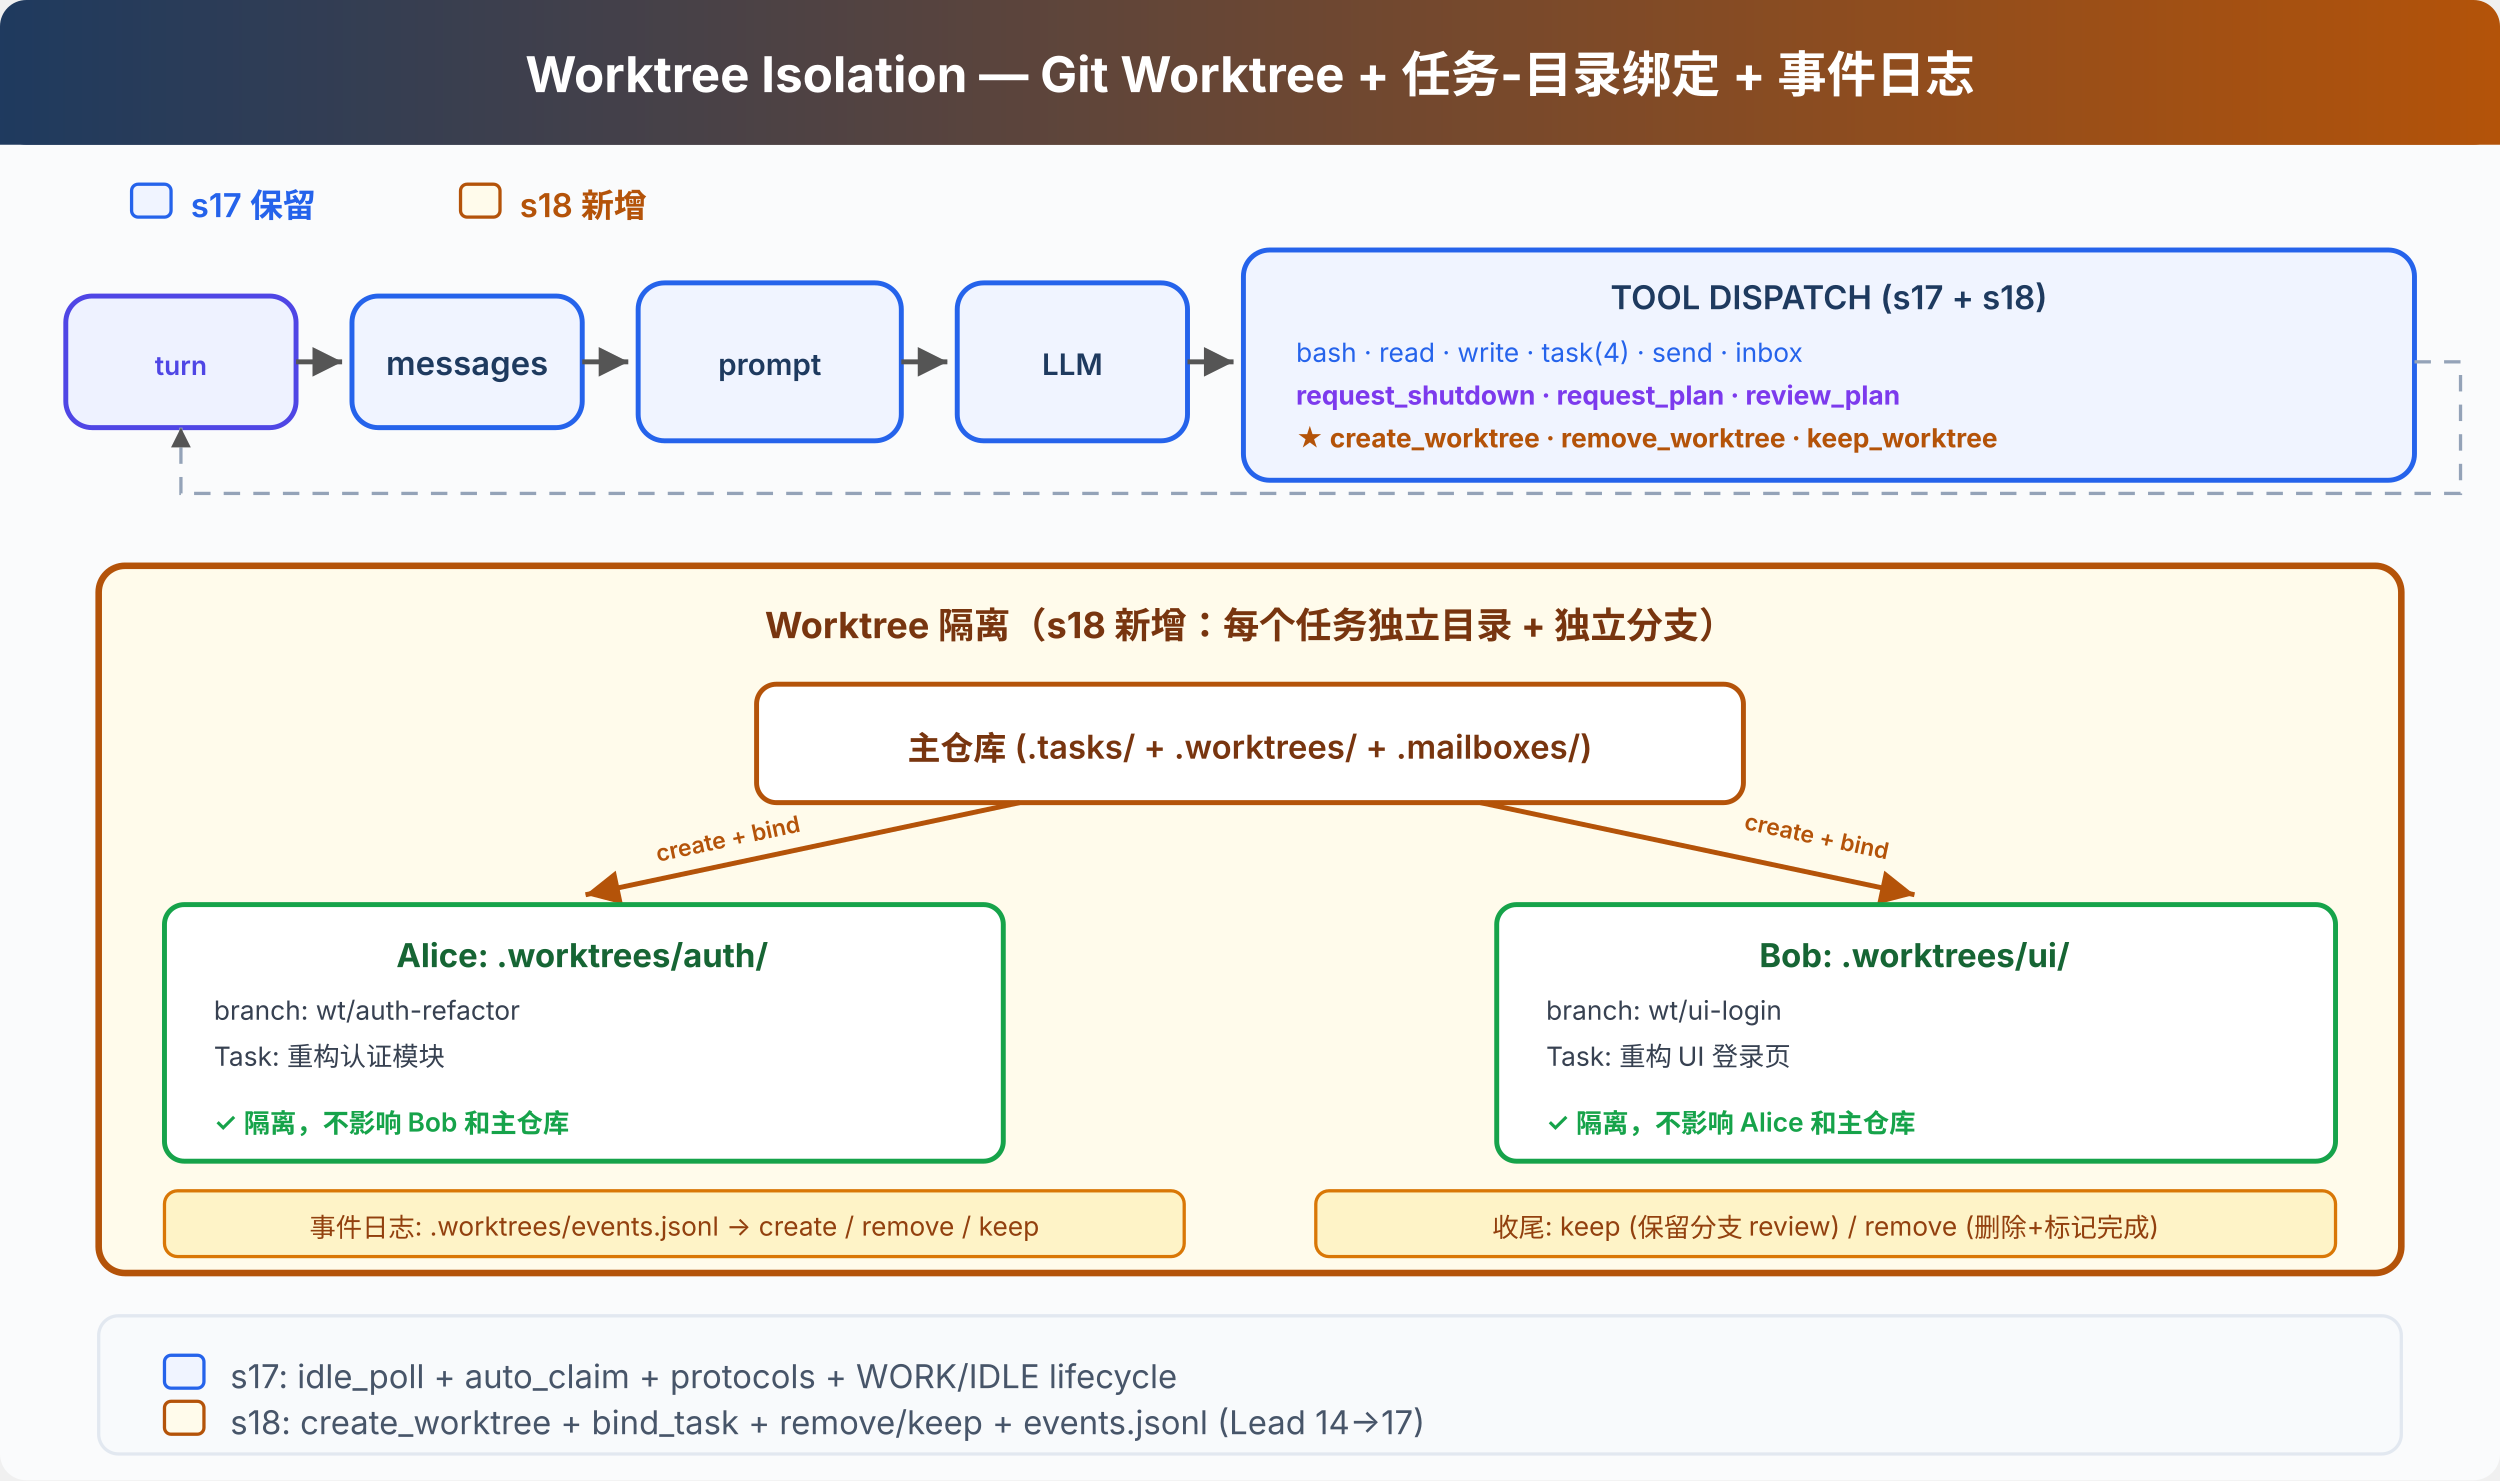
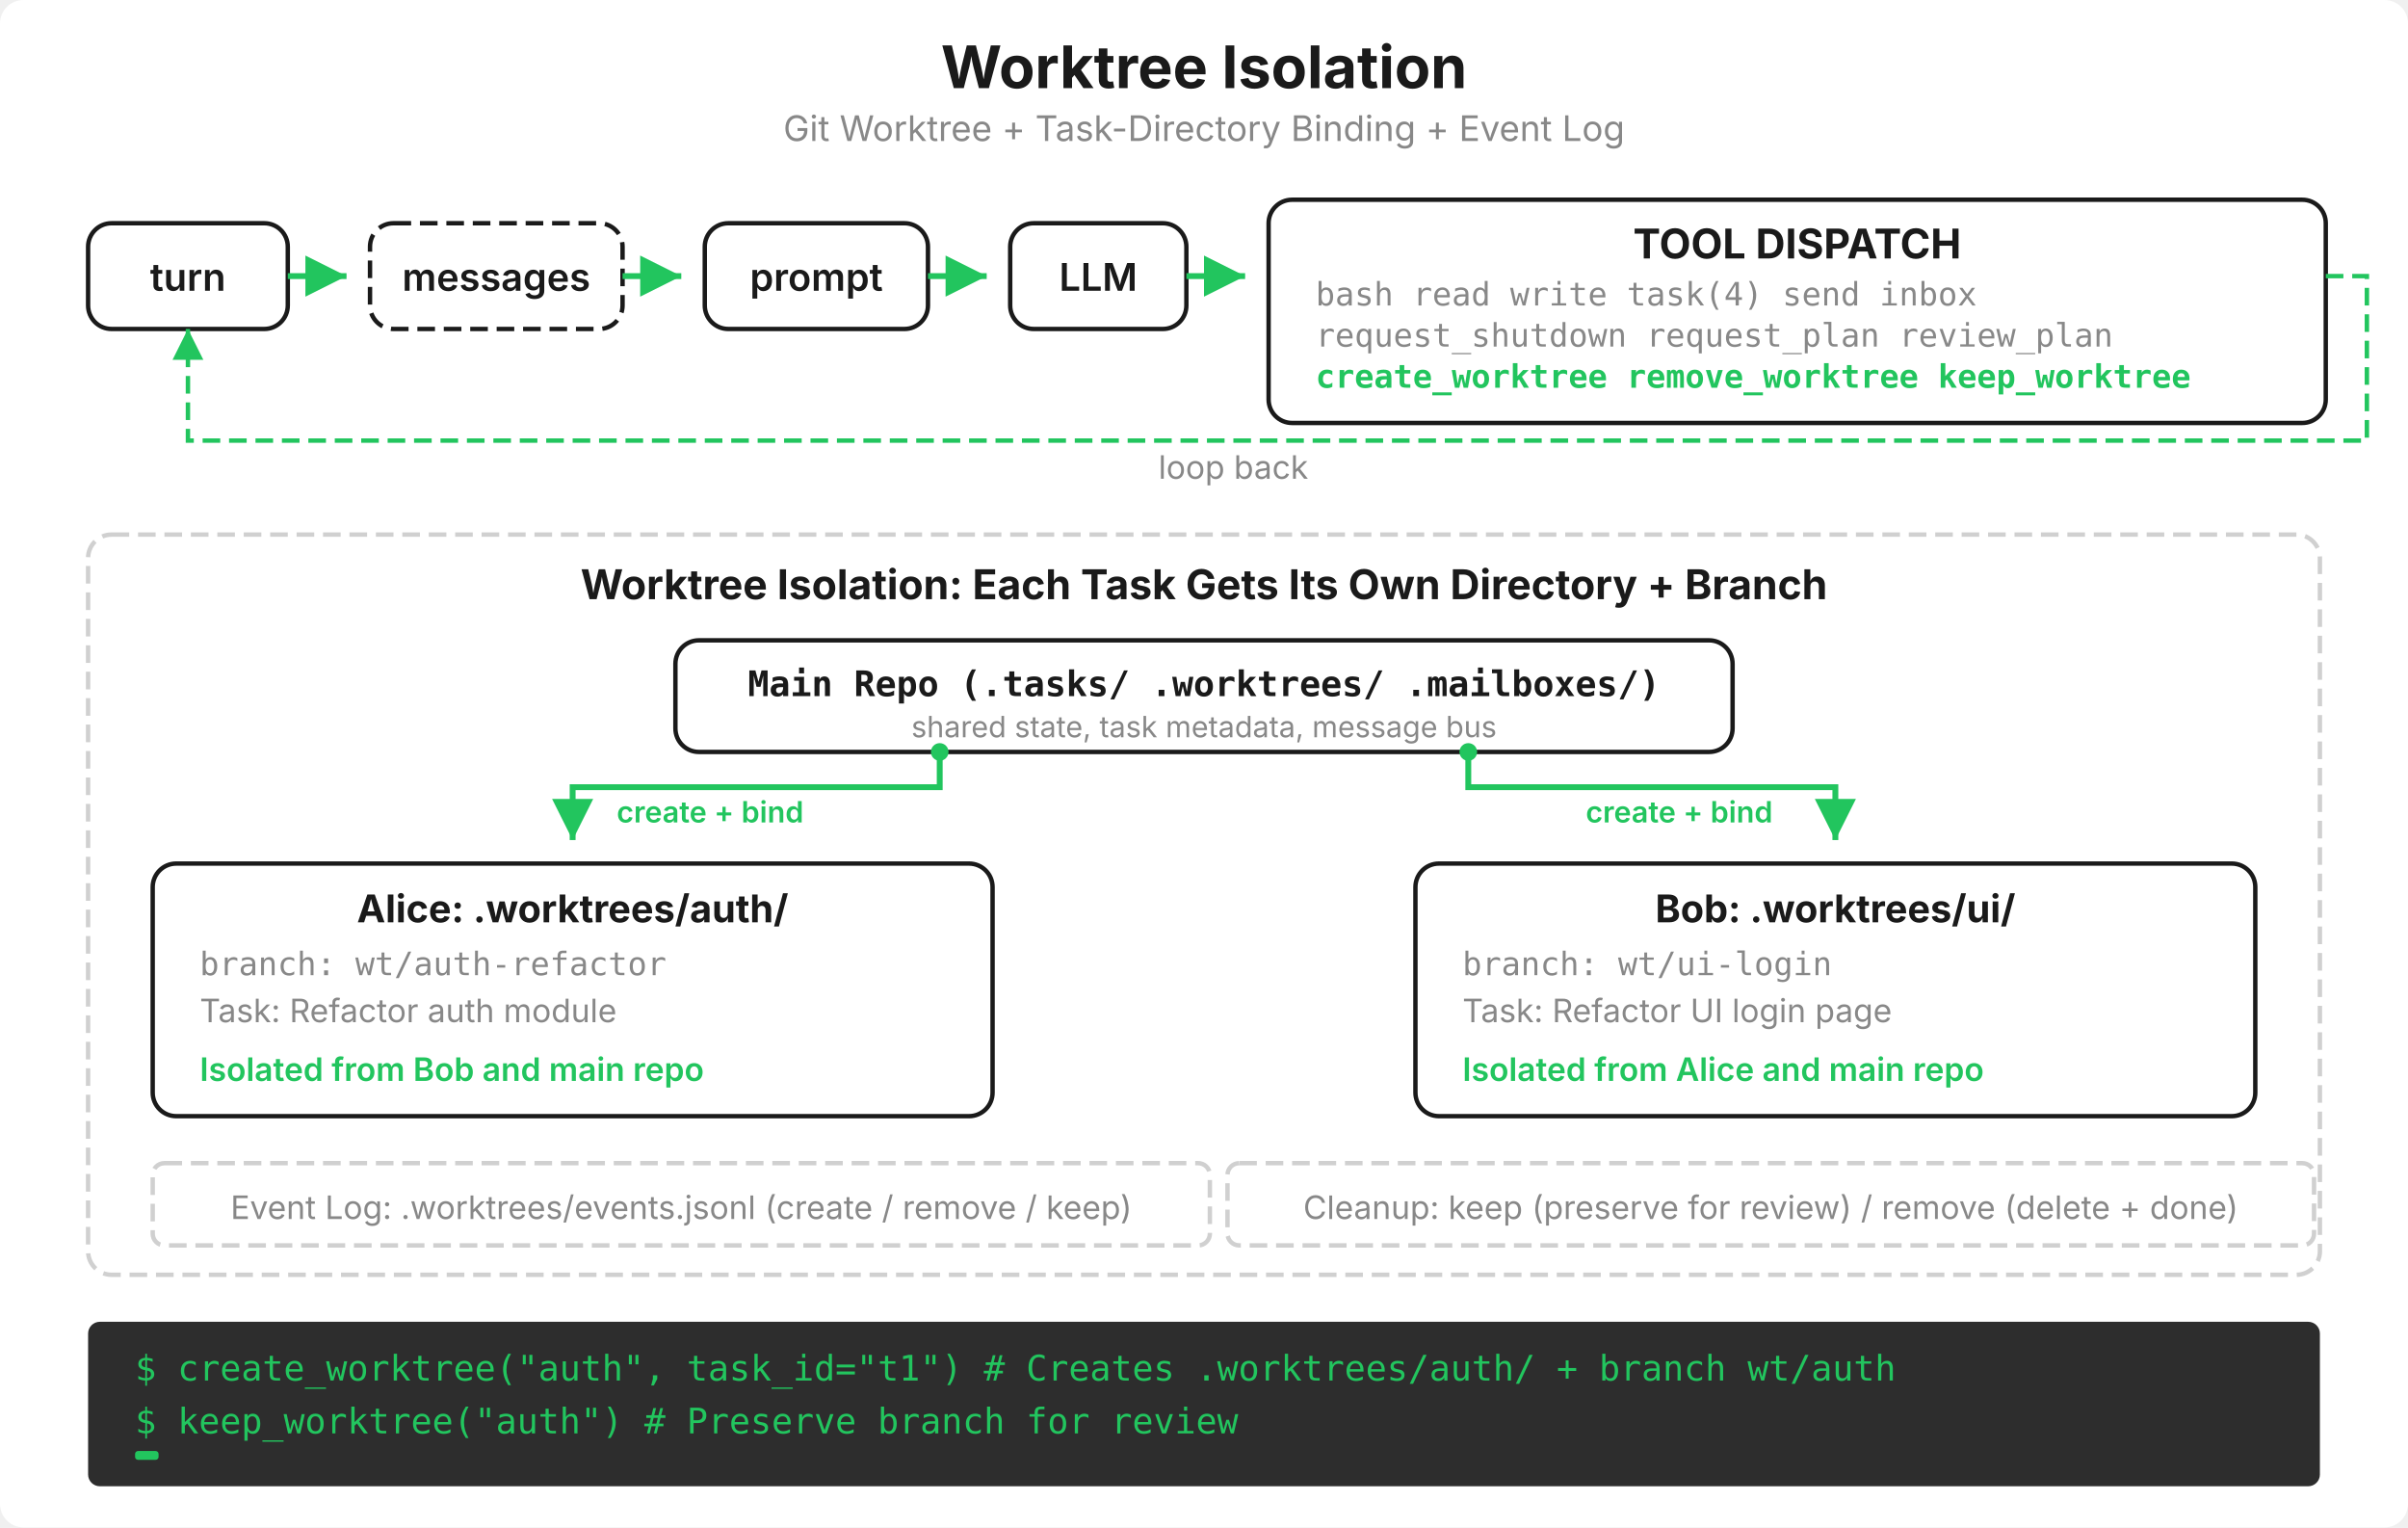
- <svg xmlns="http://www.w3.org/2000/svg" viewBox="0 0 760 450" font-family="system-ui, -apple-system, sans-serif">
+ <svg xmlns="http://www.w3.org/2000/svg" viewBox="0 0 820 520" font-family="system-ui, -apple-system, sans-serif">
  <defs>
-     <linearGradient id="header" x1="0" y1="0" x2="1" y2="0">
-       <stop offset="0%" stop-color="#1e3a5f" />
-       <stop offset="100%" stop-color="#b45309" />
-     </linearGradient>
-     <marker id="arrow" viewBox="0 0 10 10" refX="10" refY="5" markerWidth="6" markerHeight="6" orient="auto-start-reverse">
-       <path d="M 0 0 L 10 5 L 0 10 z" fill="#555" />
+     <marker id="arrowGreen" viewBox="0 0 10 10" refX="10" refY="5" markerWidth="7" markerHeight="7" orient="auto-start-reverse">
+       <path d="M 0 0 L 10 5 L 0 10 z" fill="#22c55e" />
    </marker>
-     <marker id="arrow-amber" viewBox="0 0 10 10" refX="10" refY="5" markerWidth="7" markerHeight="7" orient="auto-start-reverse">
-       <path d="M 0 0 L 10 5 L 0 10 z" fill="#b45309" />
-     </marker>
-     <marker id="arrow-green" viewBox="0 0 10 10" refX="10" refY="5" markerWidth="6" markerHeight="6" orient="auto-start-reverse">
-       <path d="M 0 0 L 10 5 L 0 10 z" fill="#16a34a" />
+     <marker id="arrowGray" viewBox="0 0 10 10" refX="10" refY="5" markerWidth="7" markerHeight="7" orient="auto-start-reverse">
+       <path d="M 0 0 L 10 5 L 0 10 z" fill="#888888" />
    </marker>
  </defs>
-   <rect width="760" height="450" fill="#fafbfc" rx="8" />
-   <rect x="0" y="0" width="760" height="44" fill="url(#header)" rx="8" />
-   <rect x="0" y="36" width="760" height="8" fill="url(#header)" />
-   <text x="380" y="28" fill="#fff" font-size="15" font-weight="700" text-anchor="middle">Worktree Isolation — Git Worktree + 任务-目录绑定 + 事件日志</text>
-   <rect x="40" y="56" width="12" height="10" rx="2" fill="#f0f4ff" stroke="#2563eb" stroke-width="1" />
-   <text x="58" y="66" fill="#2563eb" font-size="10" font-weight="600">s17 保留</text>
-   <rect x="140" y="56" width="12" height="10" rx="2" fill="#fffbeb" stroke="#b45309" stroke-width="1" />
-   <text x="158" y="66" fill="#b45309" font-size="10" font-weight="600">s18 新增</text>
-   <rect x="20" y="90" width="70" height="40" rx="8" fill="#eef2ff" stroke="#4f46e5" stroke-width="1.5" />
-   <text x="55" y="114" fill="#4f46e5" font-size="8" font-weight="600" text-anchor="middle">turn</text>
-   <line x1="90" y1="110" x2="104" y2="110" stroke="#555" stroke-width="1.5" marker-end="url(#arrow)" />
-   <rect x="107" y="90" width="70" height="40" rx="8" fill="#f0f4ff" stroke="#2563eb" stroke-width="1.5" />
-   <text x="142" y="114" fill="#1e3a5f" font-size="10" font-weight="600" text-anchor="middle">messages</text>
-   <line x1="177" y1="110" x2="191" y2="110" stroke="#555" stroke-width="1.5" marker-end="url(#arrow)" />
-   <rect x="194" y="86" width="80" height="48" rx="8" fill="#f0f4ff" stroke="#2563eb" stroke-width="1.5" />
-   <text x="234" y="114" fill="#1e3a5f" font-size="9" font-weight="600" text-anchor="middle">prompt</text>
-   <line x1="274" y1="110" x2="288" y2="110" stroke="#555" stroke-width="1.5" marker-end="url(#arrow)" />
-   <rect x="291" y="86" width="70" height="48" rx="8" fill="#f0f4ff" stroke="#2563eb" stroke-width="1.5" />
-   <text x="326" y="114" fill="#1e3a5f" font-size="9" font-weight="600" text-anchor="middle">LLM</text>
-   <line x1="361" y1="110" x2="375" y2="110" stroke="#555" stroke-width="1.5" marker-end="url(#arrow)" />
-   <rect x="378" y="76" width="356" height="70" rx="8" fill="#f0f4ff" stroke="#2563eb" stroke-width="1.5" />
-   <text x="556" y="94" fill="#1e3a5f" font-size="10" font-weight="600" text-anchor="middle">TOOL DISPATCH (s17 + s18)</text>
-   <text x="394" y="110" fill="#2563eb" font-size="8">bash · read · write · task(4) · send · inbox</text>
-   <text x="394" y="123" fill="#7c3aed" font-size="8" font-weight="700">request_shutdown · request_plan · review_plan</text>
-   <text x="394" y="136" fill="#b45309" font-size="8" font-weight="700">★ create_worktree · remove_worktree · keep_worktree</text>
-   <path d="M 734 110 L 748 110 L 748 150 L 55 150 L 55 130" fill="none" stroke="#94a3b8" stroke-width="1" marker-end="url(#arrow)" stroke-dasharray="5,4" />
-   <rect x="30" y="172" width="700" height="215" rx="8" fill="#fffbeb" stroke="#b45309" stroke-width="2" />
-   <text x="380" y="194" fill="#78350f" font-size="11" font-weight="700" text-anchor="middle">Worktree 隔离（s18 新增：每个任务独立目录 + 独立分支）</text>
-   <rect x="230" y="208" width="300" height="36" rx="6" fill="#fff" stroke="#b45309" stroke-width="1.5" />
-   <text x="380" y="231" fill="#78350f" font-size="10" font-weight="600" text-anchor="middle">主仓库 (.tasks/ + .worktrees/ + .mailboxes/)</text>
-   <line x1="310" y1="244" x2="178" y2="272" stroke="#b45309" stroke-width="1.5" marker-end="url(#arrow-amber)" />
-   <text x="200" y="262" fill="#b45309" font-size="7" font-weight="600" transform="rotate(-12 200 262)">create + bind</text>
-   <line x1="450" y1="244" x2="582" y2="272" stroke="#b45309" stroke-width="1.5" marker-end="url(#arrow-amber)" />
-   <text x="530" y="252" fill="#b45309" font-size="7" font-weight="600" transform="rotate(12 530 252)">create + bind</text>
-   <rect x="50" y="275" width="255" height="78" rx="6" fill="#fff" stroke="#16a34a" stroke-width="1.5" />
-   <text x="177" y="294" fill="#166534" font-size="10" font-weight="700" text-anchor="middle">Alice: .worktrees/auth/</text>
-   <text x="65" y="310" fill="#374151" font-size="8">branch: wt/auth-refactor</text>
-   <text x="65" y="324" fill="#374151" font-size="8">Task: 重构认证模块</text>
-   <text x="65" y="344" fill="#16a34a" font-size="8" font-weight="600">✓ 隔离，不影响 Bob 和主仓库</text>
-   <rect x="455" y="275" width="255" height="78" rx="6" fill="#fff" stroke="#16a34a" stroke-width="1.5" />
-   <text x="582" y="294" fill="#166534" font-size="10" font-weight="700" text-anchor="middle">Bob: .worktrees/ui/</text>
-   <text x="470" y="310" fill="#374151" font-size="8">branch: wt/ui-login</text>
-   <text x="470" y="324" fill="#374151" font-size="8">Task: 重构 UI 登录页</text>
-   <text x="470" y="344" fill="#16a34a" font-size="8" font-weight="600">✓ 隔离，不影响 Alice 和主仓库</text>
-   <rect x="50" y="362" width="310" height="20" rx="4" fill="#fef3c7" stroke="#d97706" stroke-width="1" />
-   <text x="205" y="376" fill="#92400e" font-size="8" text-anchor="middle">事件日志: .worktrees/events.jsonl → create / remove / keep</text>
-   <rect x="400" y="362" width="310" height="20" rx="4" fill="#fef3c7" stroke="#d97706" stroke-width="1" />
-   <text x="555" y="376" fill="#92400e" font-size="8" text-anchor="middle">收尾: keep (保留分支 review) / remove (删除+标记完成)</text>
-   <rect x="30" y="400" width="700" height="42" rx="6" fill="#f8fafc" stroke="#e2e8f0" stroke-width="1" />
-   <rect x="50" y="412" width="12" height="10" rx="2" fill="#f0f4ff" stroke="#2563eb" stroke-width="1" />
-   <text x="70" y="422" fill="#475569" font-size="10">s17: idle_poll + auto_claim + protocols + WORK/IDLE lifecycle</text>
-   <rect x="50" y="426" width="12" height="10" rx="2" fill="#fffbeb" stroke="#b45309" stroke-width="1" />
-   <text x="70" y="436" fill="#475569" font-size="10">s18: create_worktree + bind_task + remove/keep + events.jsonl (Lead 14→17)</text>
+   <rect width="820" height="520" fill="#ffffff" rx="8" />
+   <text x="410" y="30" fill="#1a1a1a" font-size="20" font-weight="700" text-anchor="middle">Worktree Isolation</text>
+   <text x="410" y="48" fill="#888888" font-size="12" text-anchor="middle">Git Worktree + Task-Directory Binding + Event Log</text>
+   <rect x="30" y="76" width="68" height="36" rx="8" fill="#ffffff" stroke="#1a1a1a" stroke-width="1.5" />
+   <text x="64" y="99" fill="#1a1a1a" font-size="13" font-weight="600" text-anchor="middle">turn</text>
+   <line x1="98" y1="94" x2="118" y2="94" stroke="#22c55e" stroke-width="2" marker-end="url(#arrowGreen)" />
+   <rect x="126" y="76" width="86" height="36" rx="8" fill="#ffffff" stroke="#1a1a1a" stroke-width="1.5" stroke-dasharray="6,3" />
+   <text x="169" y="99" fill="#1a1a1a" font-size="13" font-weight="600" text-anchor="middle">messages</text>
+   <line x1="212" y1="94" x2="232" y2="94" stroke="#22c55e" stroke-width="2" marker-end="url(#arrowGreen)" />
+   <rect x="240" y="76" width="76" height="36" rx="8" fill="#ffffff" stroke="#1a1a1a" stroke-width="1.5" />
+   <text x="278" y="99" fill="#1a1a1a" font-size="13" font-weight="600" text-anchor="middle">prompt</text>
+   <line x1="316" y1="94" x2="336" y2="94" stroke="#22c55e" stroke-width="2" marker-end="url(#arrowGreen)" />
+   <rect x="344" y="76" width="60" height="36" rx="8" fill="#ffffff" stroke="#1a1a1a" stroke-width="1.5" />
+   <text x="374" y="99" fill="#1a1a1a" font-size="13" font-weight="600" text-anchor="middle">LLM</text>
+   <line x1="404" y1="94" x2="424" y2="94" stroke="#22c55e" stroke-width="2" marker-end="url(#arrowGreen)" />
+   <rect x="432" y="68" width="360" height="76" rx="8" fill="#ffffff" stroke="#1a1a1a" stroke-width="1.5" />
+   <text x="612" y="88" fill="#1a1a1a" font-size="14" font-weight="700" text-anchor="middle">TOOL DISPATCH</text>
+   <text x="448" y="104" fill="#888888" font-size="11" font-family="monospace">bash  read  write  task(4)  send  inbox</text>
+   <text x="448" y="118" fill="#888888" font-size="11" font-family="monospace">request_shutdown  request_plan  review_plan</text>
+   <text x="448" y="132" fill="#22c55e" font-size="11" font-weight="600" font-family="monospace">create_worktree  remove_worktree  keep_worktree</text>
+   <path d="M 792 94 L 806 94 L 806 150 L 64 150 L 64 112" fill="none" stroke="#22c55e" stroke-width="1.5" stroke-dasharray="6,3" marker-end="url(#arrowGreen)" />
+   <text x="420" y="163" fill="#888888" font-size="11" text-anchor="middle">loop back</text>
+   <rect x="30" y="182" width="760" height="252" rx="8" fill="#ffffff" stroke="#d0d0d0" stroke-width="1.5" stroke-dasharray="6,3" />
+   <text x="410" y="204" fill="#1a1a1a" font-size="14" font-weight="700" text-anchor="middle">Worktree Isolation: Each Task Gets Its Own Directory + Branch</text>
+   <rect x="230" y="218" width="360" height="38" rx="8" fill="#ffffff" stroke="#1a1a1a" stroke-width="1.5" />
+   <text x="410" y="237" fill="#1a1a1a" font-size="12" font-weight="600" font-family="monospace" text-anchor="middle">Main Repo  (.tasks/ .worktrees/ .mailboxes/)</text>
+   <text x="410" y="251" fill="#888888" font-size="10" text-anchor="middle">shared state, task metadata, message bus</text>
+   <circle cx="320" cy="256" r="3" fill="#22c55e" />
+   <circle cx="500" cy="256" r="3" fill="#22c55e" />
+   <path d="M 320 256 L 320 268 L 195 268 L 195 286" fill="none" stroke="#22c55e" stroke-width="2" marker-end="url(#arrowGreen)" />
+   <text x="210" y="280" fill="#22c55e" font-size="10" font-weight="600">create + bind</text>
+   <path d="M 500 256 L 500 268 L 625 268 L 625 286" fill="none" stroke="#22c55e" stroke-width="2" marker-end="url(#arrowGreen)" />
+   <text x="540" y="280" fill="#22c55e" font-size="10" font-weight="600">create + bind</text>
+   <rect x="52" y="294" width="286" height="86" rx="8" fill="#ffffff" stroke="#1a1a1a" stroke-width="1.5" />
+   <text x="195" y="314" fill="#1a1a1a" font-size="13" font-weight="700" text-anchor="middle">Alice: .worktrees/auth/</text>
+   <text x="68" y="332" fill="#888888" font-size="11" font-family="monospace">branch: wt/auth-refactor</text>
+   <text x="68" y="348" fill="#888888" font-size="11">Task: Refactor auth module</text>
+   <text x="68" y="368" fill="#22c55e" font-size="11" font-weight="600">Isolated from Bob and main repo</text>
+   <rect x="482" y="294" width="286" height="86" rx="8" fill="#ffffff" stroke="#1a1a1a" stroke-width="1.5" />
+   <text x="625" y="314" fill="#1a1a1a" font-size="13" font-weight="700" text-anchor="middle">Bob: .worktrees/ui/</text>
+   <text x="498" y="332" fill="#888888" font-size="11" font-family="monospace">branch: wt/ui-login</text>
+   <text x="498" y="348" fill="#888888" font-size="11">Task: Refactor UI login page</text>
+   <text x="498" y="368" fill="#22c55e" font-size="11" font-weight="600">Isolated from Alice and main repo</text>
+   <rect x="52" y="396" width="360" height="28" rx="4" fill="#ffffff" stroke="#d0d0d0" stroke-width="1.5" stroke-dasharray="6,3" />
+   <text x="232" y="415" fill="#888888" font-size="11" text-anchor="middle">Event Log: .worktrees/events.jsonl (create / remove / keep)</text>
+   <rect x="418" y="396" width="370" height="28" rx="4" fill="#ffffff" stroke="#d0d0d0" stroke-width="1.5" stroke-dasharray="6,3" />
+   <text x="603" y="415" fill="#888888" font-size="11" text-anchor="middle">Cleanup: keep (preserve for review) / remove (delete + done)</text>
+   <rect x="30" y="450" width="760" height="56" rx="4" fill="#2d2d2d" />
+   <text x="46" y="470" fill="#22c55e" font-size="12" font-family="monospace">$ create_worktree("auth", task_id="t1")  # Creates .worktrees/auth/ + branch wt/auth</text>
+   <text x="46" y="488" fill="#22c55e" font-size="12" font-family="monospace">$ keep_worktree("auth")                  # Preserve branch for review</text>
+   <rect x="46" y="494" width="8" height="3" rx="1" fill="#22c55e" />
</svg>
